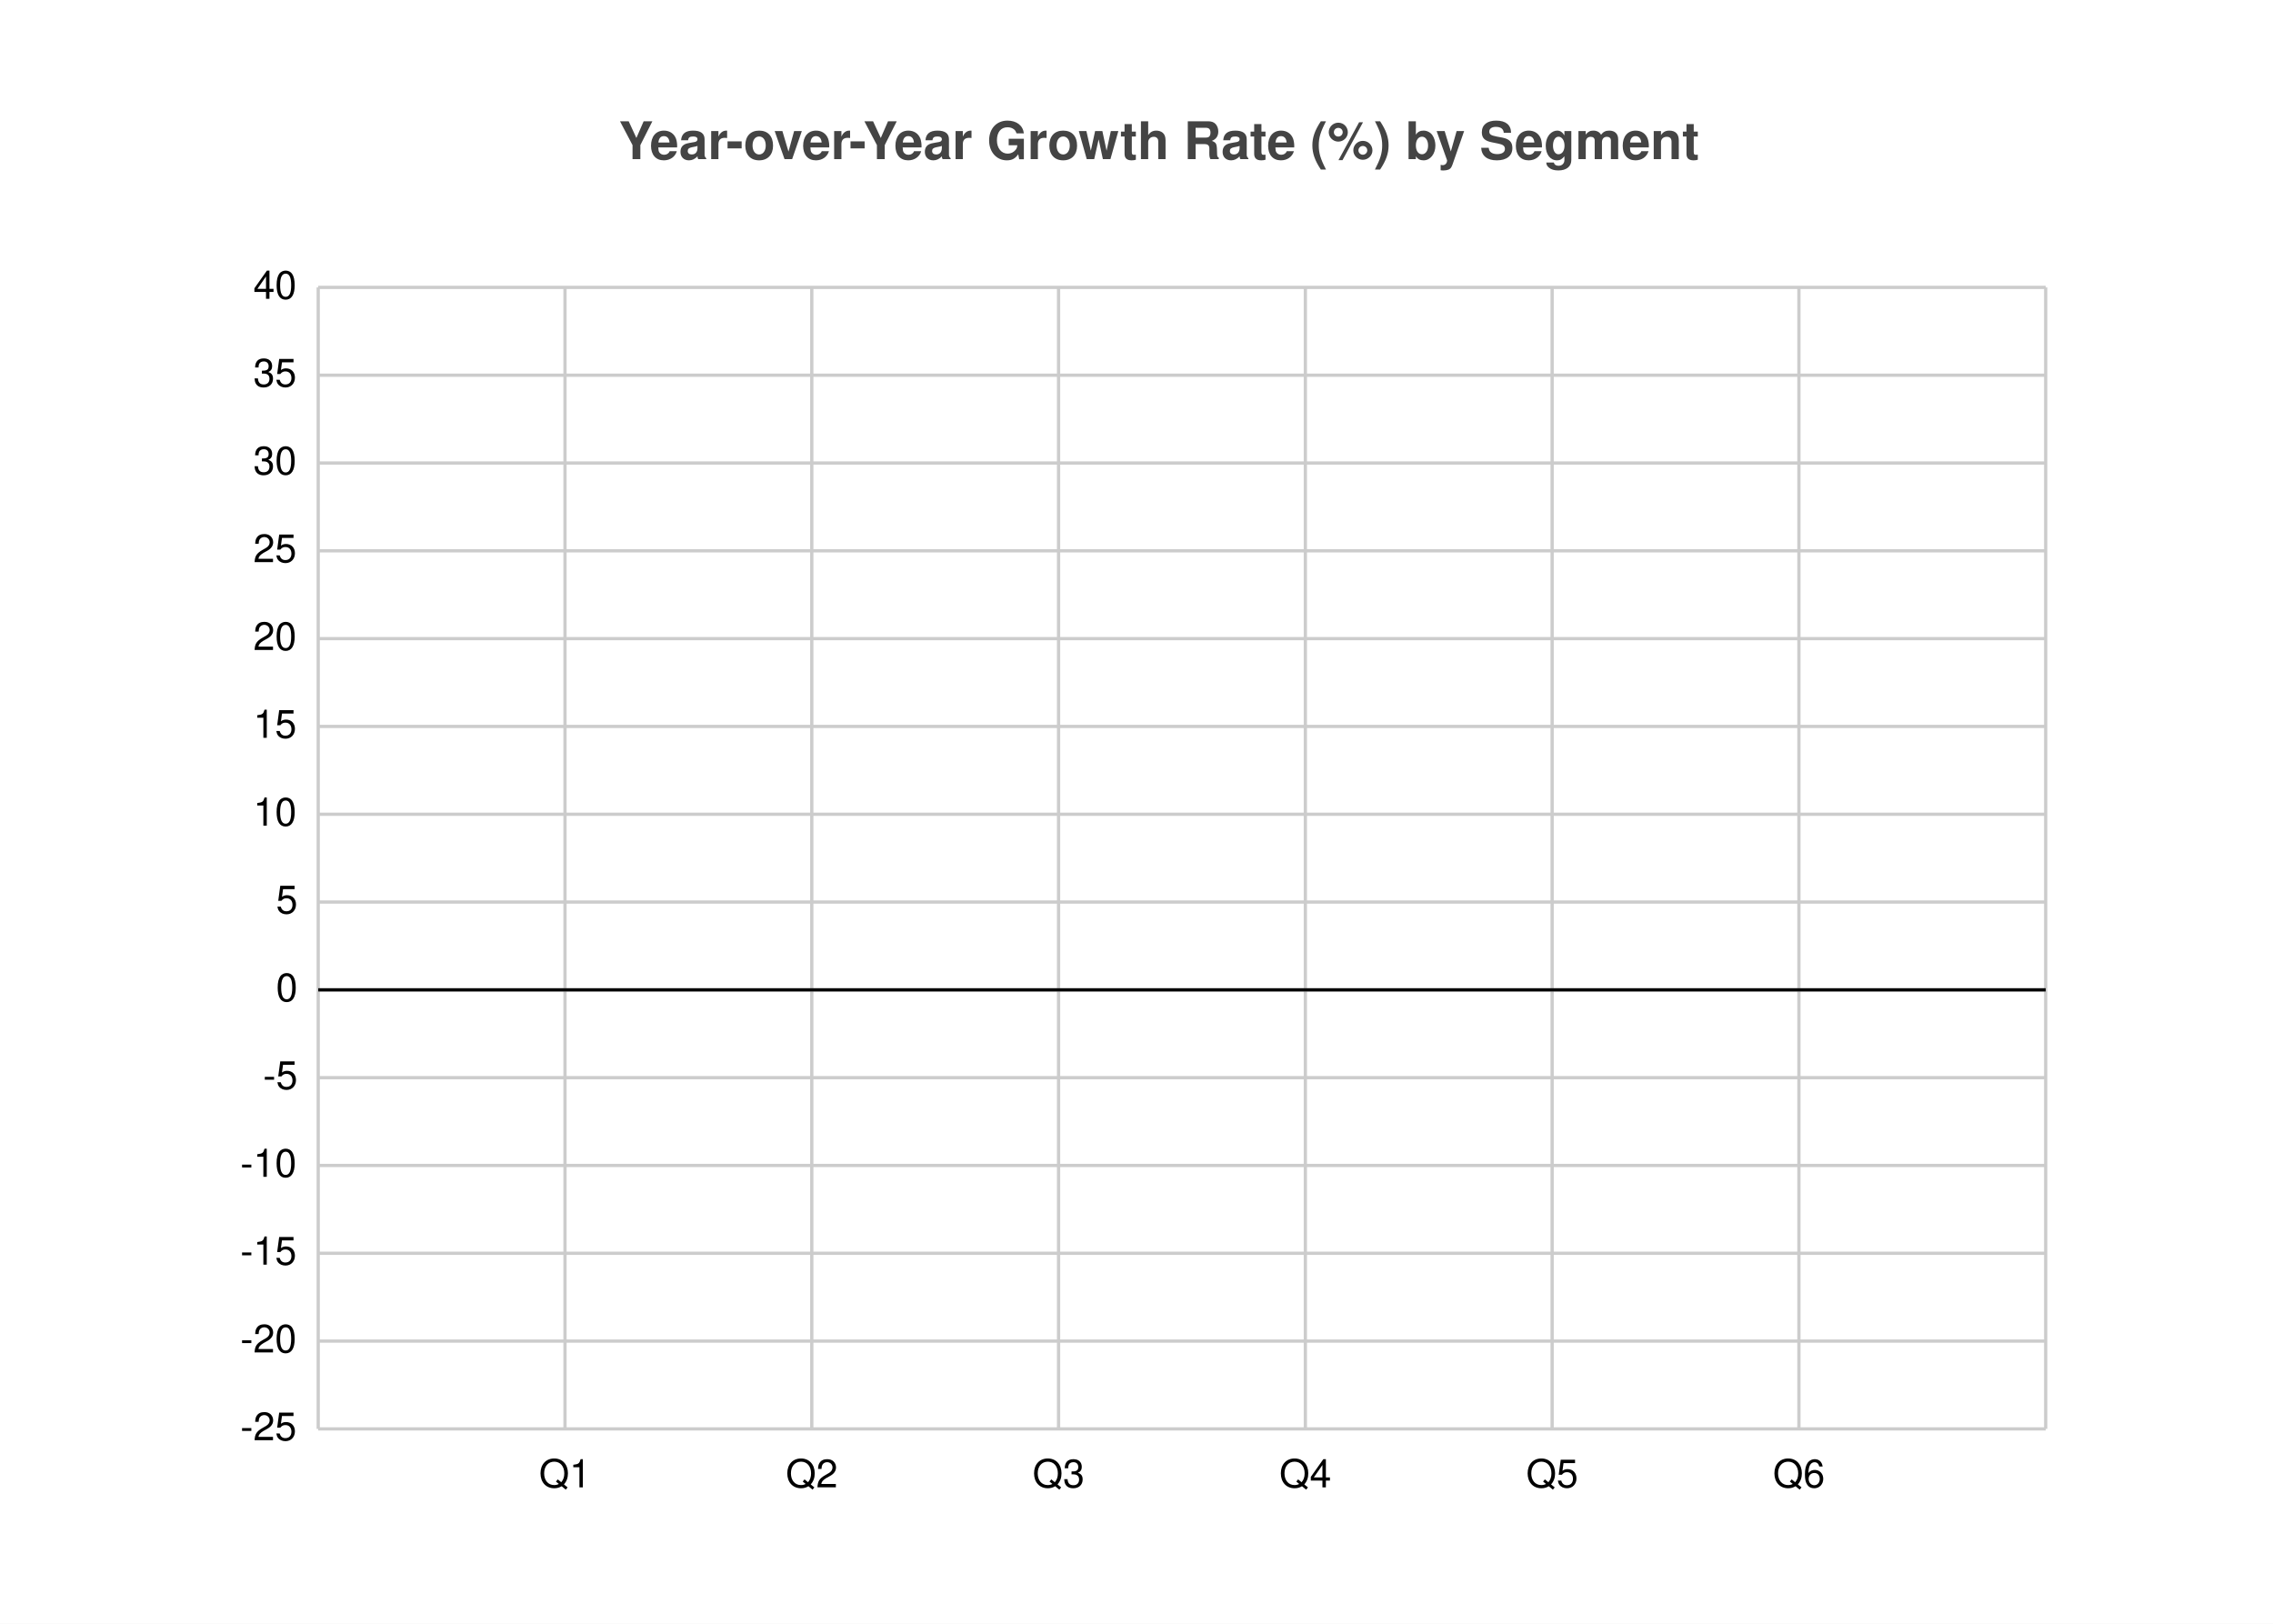
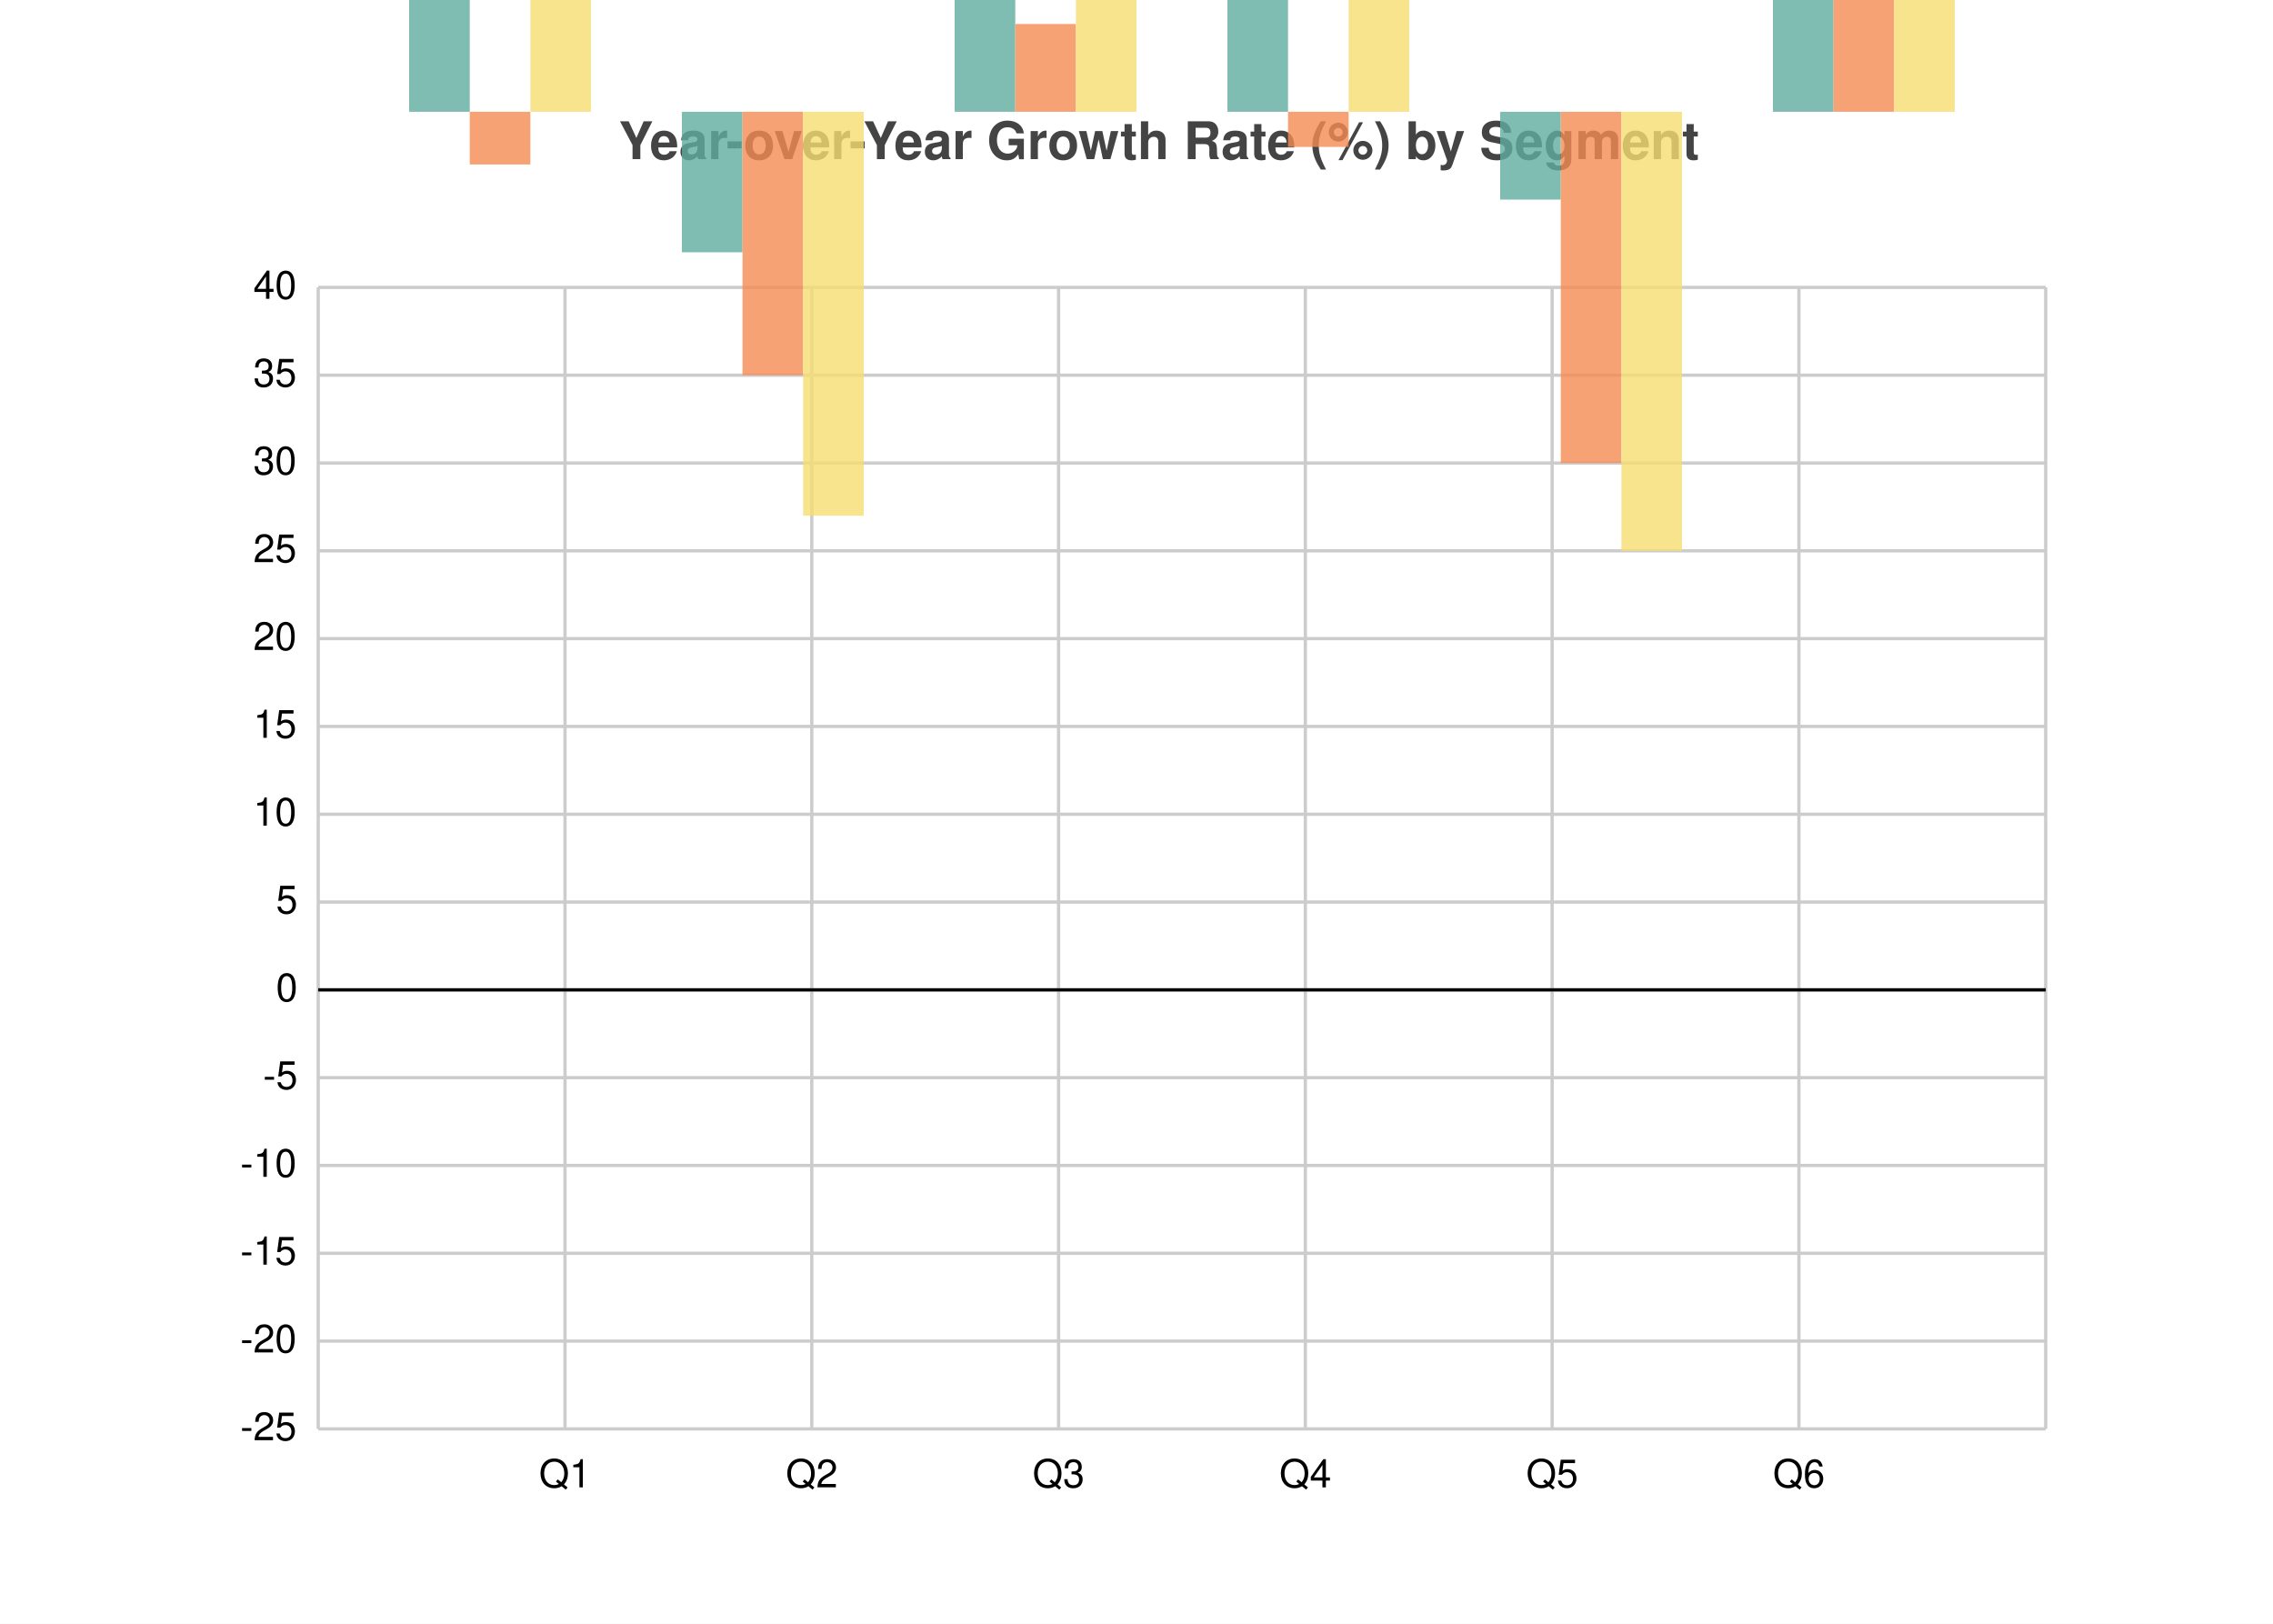
<svg xmlns="http://www.w3.org/2000/svg" width="700" height="500" viewBox="0 0 700 500">
  <path fill="white" d="M0 0 h700 v500 h-700 v-500Z" />
  <text transform="translate(-159.5, 19)" fill="#444444" font-family="Helvetica" font-weight="bold" font-size="16" x="350.0" y="30.0">Year-over-Year Growth Rate (%) by Segment</text>
  <g>
    <path stroke="#CCCCCC" stroke-dasharray="None" d="M0 0.0 h532.0 M0 27.038 h532.0 M0 54.077 h532.0 M0 81.115 h532.0 M0 108.154 h532.0 M0 135.192 h532.0 M0 162.231 h532.0 M0 189.269 h532.0 M0 216.308 h532.0 M0 243.346 h532.0 M0 270.385 h532.0 M0 297.423 h532.0 M0 324.462 h532.0 M0 351.5 h532.0" transform="translate(98.0, 88.5)" />
    <g font-size="12" font-family="Helvetica" transform="translate(92.0, 88.5)">
      <text x="0" y="0.0" transform="translate(-14, 3.5)">40</text>
      <text x="0" y="27.038" transform="translate(-14, 3.5)">35</text>
      <text x="0" y="54.077" transform="translate(-14, 3.5)">30</text>
      <text x="0" y="81.115" transform="translate(-14, 3.5)">25</text>
      <text x="0" y="108.154" transform="translate(-14, 3.5)">20</text>
      <text x="0" y="135.192" transform="translate(-14, 3.5)">15</text>
      <text x="0" y="162.231" transform="translate(-14, 3.5)">10</text>
      <text x="0" y="189.269" transform="translate(-7, 3.5)">5</text>
      <text x="0" y="216.308" transform="translate(-7, 3.5)">0</text>
      <text x="0" y="243.346" transform="translate(-11, 3.5)">-5</text>
      <text x="0" y="270.385" transform="translate(-18, 3.5)">-10</text>
      <text x="0" y="297.423" transform="translate(-18, 3.5)">-15</text>
      <text x="0" y="324.462" transform="translate(-18, 3.5)">-20</text>
      <text x="0" y="351.5" transform="translate(-18, 3.5)">-25</text>
    </g>
  </g>
  <g>
    <path stroke="#CCCCCC" stroke-dasharray="None" d="M0.0 0 v351.5 M76.0 0 v351.5 M152.0 0 v351.5 M228.0 0 v351.5 M304.0 0 v351.5 M380.0 0 v351.5 M456.0 0 v351.5 M532.0 0 v351.5" transform="translate(98.0, 88.5)" />
    <g font-size="12" font-family="Helvetica" transform="translate(98.0, 106.5)">
      <text x="0.0" y="351.5" transform="translate(-1.5, 0)"> </text>
      <text x="76.0" y="351.5" transform="translate(-8.0, 0)">Q1</text>
      <text x="152.0" y="351.5" transform="translate(-8.0, 0)">Q2</text>
      <text x="228.0" y="351.5" transform="translate(-8.0, 0)">Q3</text>
      <text x="304.0" y="351.5" transform="translate(-8.0, 0)">Q4</text>
      <text x="380.0" y="351.5" transform="translate(-8.0, 0)">Q5</text>
      <text x="456.0" y="351.5" transform="translate(-8.0, 0)">Q6</text>
      <text x="532.0" y="351.5" transform="translate(-1.5, 0)"> </text>
    </g>
  </g>
  <path transform="translate(98.0, 88.5)" d="M0 216.308 h532.0z" stroke="black" />
-   <g opacity="0.8" transform="translate(-70.0, -60.0) rotate(180, 350.0, 250.0) scale(-1, 1) translate(-532.0, 0) translate(0.0, 270.3846)" />
+   <g opacity="0.8" transform="translate(-70.0, -60.0) rotate(180, 350.0, 250.0) scale(-1, 1) translate(-532.0, 0) translate(0.0, 270.3846)">
+     <path d="M28.0 135.192 h18.667 v64.892 h-18.667 v-64.892Z M112.0 91.931 h18.667 v43.262 h-18.667 v-43.262Z M196.0 135.192 h18.667 v118.969 h-18.667 v-118.969Z M280.0 135.192 h18.667 v97.338 h-18.667 v-97.338Z M364.0 108.154 h18.667 v27.038 h-18.667 v-27.038Z M448.0 135.192 h18.667 v162.231 h-18.667 v-162.231Z" fill="#5fab9e" />
+     <path d="M46.667 118.969 h18.667 v16.223 h-18.667 v-16.223Z M130.667 54.077 h18.667 v81.115 h-18.667 v-81.115Z M214.667 135.192 h18.667 v27.038 h-18.667 v-27.038Z M298.667 124.377 h18.667 v10.815 h-18.667 v-10.815Z M382.667 27.038 h18.667 v108.154 h-18.667 v-108.154Z M466.667 135.192 h18.667 v43.262 h-18.667 v-43.262Z" fill="#f58b51" />
+     <path d="M65.333 135.192 h18.667 v48.669 h-18.667 v-48.669Z M149.333 10.815 h18.667 v124.377 h-18.667 v-124.377Z M233.333 135.192 h18.667 v91.931 h-18.667 v-91.931Z M317.333 135.192 h18.667 v86.523 h-18.667 v-86.523Z M401.333 0.0 h18.667 v135.192 h-18.667 v-135.192Z M485.333 135.192 h18.667 v205.492 h-18.667 v-205.492Z" fill="#f7dd72" />
+   </g>
</svg>
